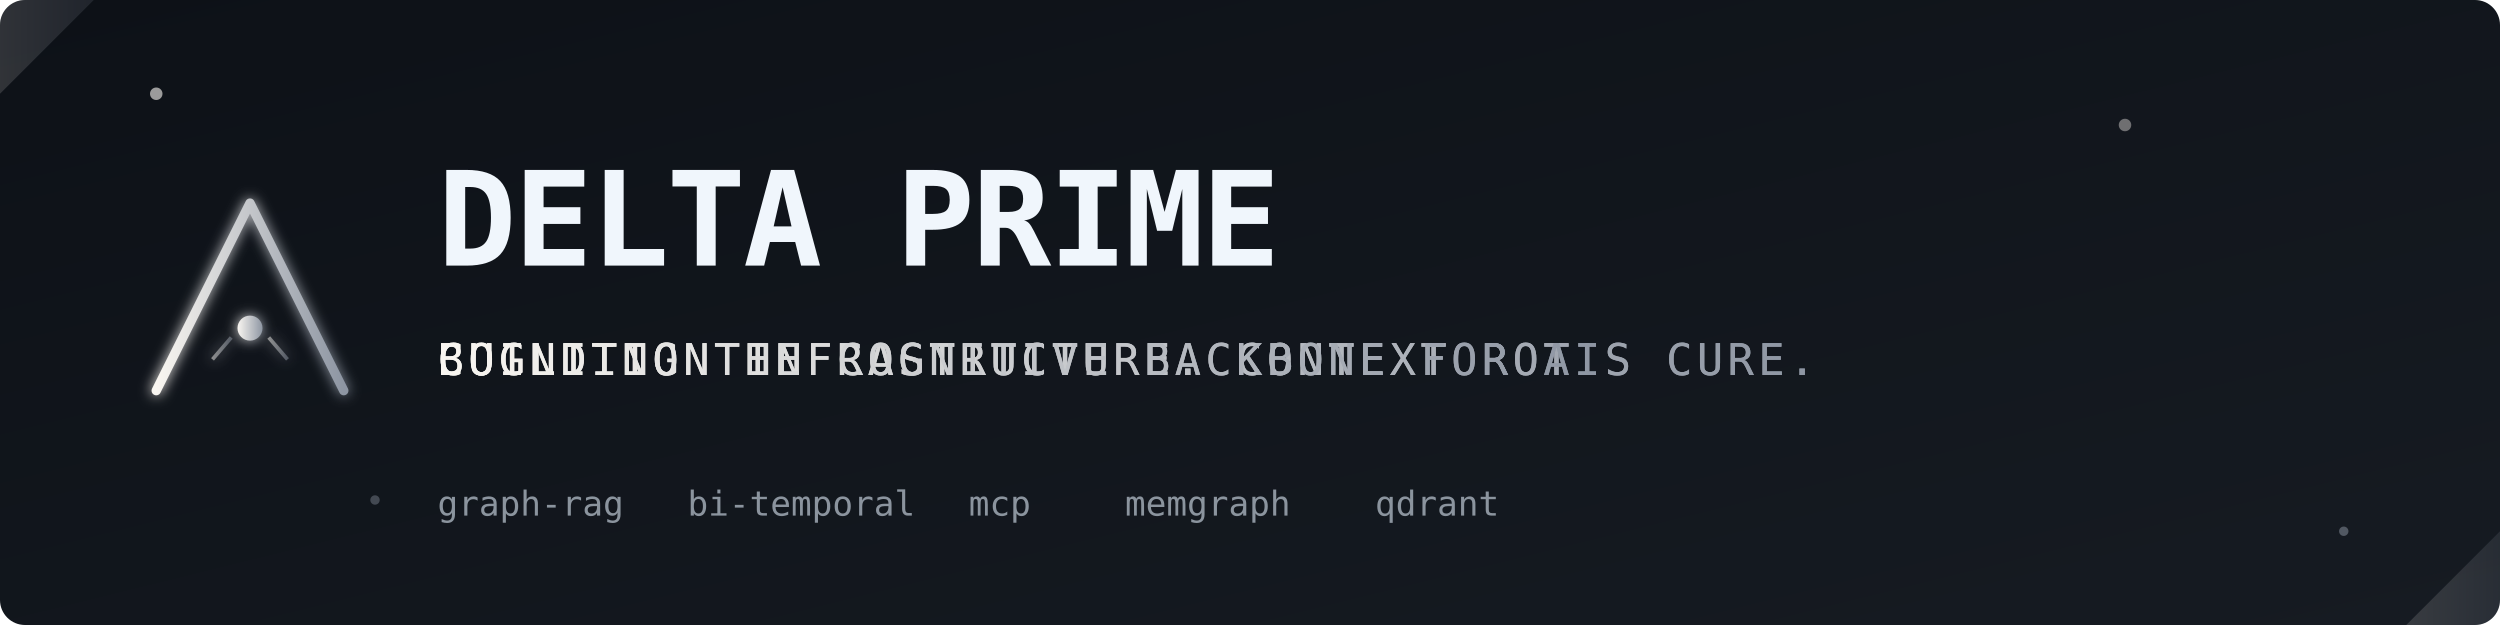
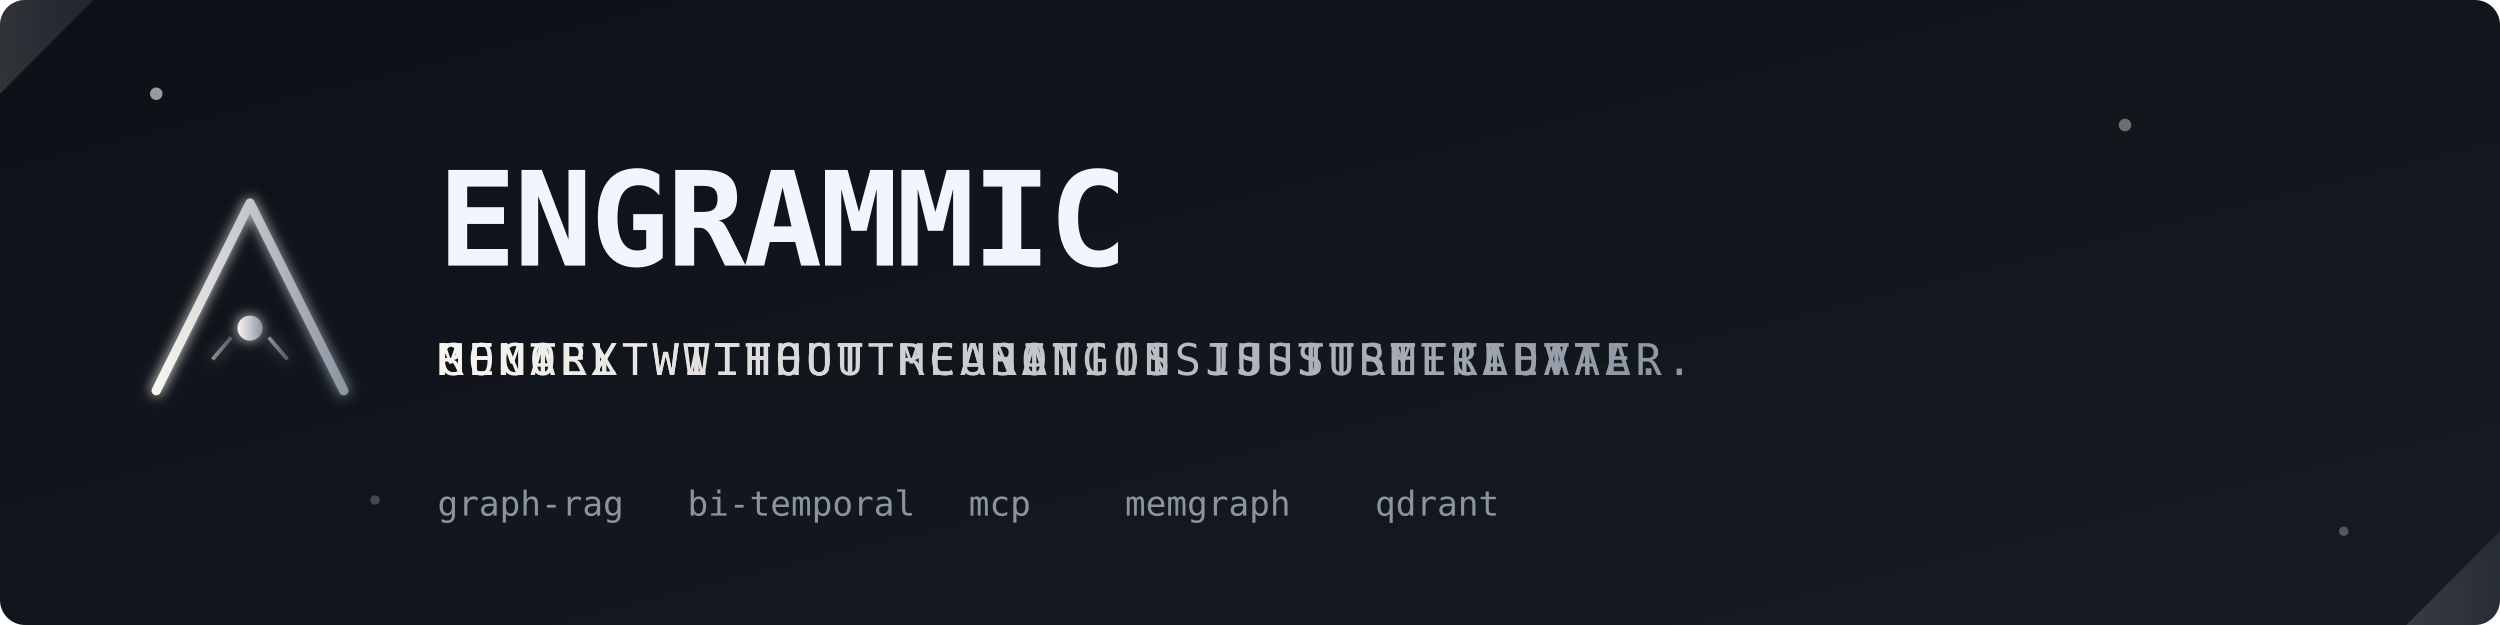
<svg xmlns="http://www.w3.org/2000/svg" width="800" height="200" viewBox="0 0 800 200">
  <defs>
    <linearGradient id="bg-grad" x1="0%" y1="0%" x2="100%" y2="100%">
      <stop offset="0%" style="stop-color:#0d1117" />
      <stop offset="100%" style="stop-color:#161b22" />
    </linearGradient>
    <linearGradient id="accent-grad" x1="0%" y1="0%" x2="100%" y2="0%">
      <stop offset="0%" style="stop-color:#f9f6f1">
        <animate attributeName="stop-color" values="#f9f6f1;#8e96a3;#f9f6f1" dur="4s" repeatCount="indefinite" />
      </stop>
      <stop offset="100%" style="stop-color:#8e96a3">
        <animate attributeName="stop-color" values="#8e96a3;#f9f6f1;#8e96a3" dur="4s" repeatCount="indefinite" />
      </stop>
    </linearGradient>
    <linearGradient id="grid-grad" x1="0%" y1="0%" x2="0%" y2="100%">
      <stop offset="0%" style="stop-color:#30363d;stop-opacity:0.3" />
      <stop offset="100%" style="stop-color:#30363d;stop-opacity:0" />
    </linearGradient>
    <filter id="glow">
      <feGaussianBlur stdDeviation="2" result="blur" />
      <feMerge>
        <feMergeNode in="blur" />
        <feMergeNode in="SourceGraphic" />
      </feMerge>
    </filter>
    <filter id="bloom">
      <feGaussianBlur stdDeviation="0" result="blur">
        <animate attributeName="stdDeviation" values="0;3;0" dur="6s" repeatCount="indefinite" />
      </feGaussianBlur>
      <feMerge>
        <feMergeNode in="blur" />
        <feMergeNode in="SourceGraphic" />
      </feMerge>
    </filter>
    <filter id="bloom2">
      <feGaussianBlur stdDeviation="0" result="blur">
        <animate attributeName="stdDeviation" values="0;3;0" dur="6s" repeatCount="indefinite" begin="3s" />
      </feGaussianBlur>
      <feMerge>
        <feMergeNode in="blur" />
        <feMergeNode in="SourceGraphic" />
      </feMerge>
    </filter>
    <clipPath id="banner-clip">
      <rect width="800" height="200" rx="8" />
    </clipPath>
  </defs>
  <g clip-path="url(#banner-clip)">
    <rect width="800" height="200" fill="url(#bg-grad)" />
    <g stroke="url(#grid-grad)" stroke-width="1">
      <line x1="0" y1="40" x2="800" y2="40" opacity="0.5" />
      <line x1="0" y1="80" x2="800" y2="80" opacity="0.3" />
      <line x1="0" y1="120" x2="800" y2="120" opacity="0.3" />
      <line x1="0" y1="160" x2="800" y2="160" opacity="0.5" />
      <line x1="100" y1="0" x2="100" y2="200" opacity="0.2" />
      <line x1="200" y1="0" x2="200" y2="200" opacity="0.2" />
      <line x1="600" y1="0" x2="600" y2="200" opacity="0.2" />
      <line x1="700" y1="0" x2="700" y2="200" opacity="0.2" />
    </g>
    <circle cx="50" cy="30" r="2" fill="#f9f6f1" opacity="0.6">
      <animate attributeName="cy" values="30;50;30" dur="3s" repeatCount="indefinite" />
      <animate attributeName="opacity" values="0.6;0.2;0.6" dur="3s" repeatCount="indefinite" />
    </circle>
    <circle cx="750" cy="170" r="1.5" fill="#8e96a3" opacity="0.5">
      <animate attributeName="cy" values="170;150;170" dur="4s" repeatCount="indefinite" />
      <animate attributeName="opacity" values="0.5;0.2;0.5" dur="4s" repeatCount="indefinite" />
    </circle>
    <circle cx="680" cy="40" r="2" fill="#f9f6f1" opacity="0.4">
      <animate attributeName="cy" values="40;60;40" dur="5s" repeatCount="indefinite" />
    </circle>
    <circle cx="120" cy="160" r="1.5" fill="#8e96a3" opacity="0.4">
      <animate attributeName="cy" values="160;140;160" dur="3.5s" repeatCount="indefinite" />
    </circle>
    <g transform="translate(80, 100)" filter="url(#glow)">
      <path d="M-30 25 L0 -35 L30 25" fill="none" stroke="url(#accent-grad)" stroke-width="3" stroke-linecap="round" stroke-linejoin="round">
        <animate attributeName="stroke-dasharray" values="0,150;150,0" dur="2.5s" fill="freeze" />
      </path>
      <path d="M-30 25 L-8 25 M8 25 L30 25" fill="none" stroke="url(#accent-grad)" stroke-width="3" stroke-linecap="round">
        <animate attributeName="opacity" values="0;1" dur="1s" begin="1.5s" fill="freeze" />
      </path>
      <circle cx="0" cy="5" r="4" fill="url(#accent-grad)">
        <animate attributeName="r" values="3.5;5;3.5" dur="3s" repeatCount="indefinite" />
        <animate attributeName="opacity" values="0;1" dur="1s" begin="2s" fill="freeze" />
      </circle>
      <g stroke="url(#accent-grad)" stroke-width="1.2" opacity="0.5">
        <line x1="0" y1="-15" x2="0" y2="-4">
          <animate attributeName="y2" values="-15;-4" dur="0.8s" begin="2.2s" fill="freeze" />
        </line>
        <line x1="-12" y1="15" x2="-6" y2="8">
          <animate attributeName="x2" values="-12;-6" dur="0.8s" begin="2.2s" fill="freeze" />
          <animate attributeName="y2" values="15;8" dur="0.8s" begin="2.2s" fill="freeze" />
        </line>
        <line x1="12" y1="15" x2="6" y2="8">
          <animate attributeName="x2" values="12;6" dur="0.8s" begin="2.2s" fill="freeze" />
          <animate attributeName="y2" values="15;8" dur="0.8s" begin="2.2s" fill="freeze" />
        </line>
      </g>
    </g>
-     <text x="140" y="85" font-family="ui-monospace, 'SF Mono', 'Cascadia Code', monospace" font-size="42" font-weight="700" fill="#f0f6fc" letter-spacing="-0.02em">DELTA PRIME</text>
-     <text x="140" y="120" font-family="ui-monospace, 'SF Mono', 'Cascadia Code', monospace" font-size="14" font-weight="500" fill="url(#accent-grad)" letter-spacing="0.1em" filter="url(#bloom)">
-       COGNITION INFRASTRUCTURE. CONTEXT ROT'S CURE.
-       <animate attributeName="opacity" values="1;1;0;0;1" keyTimes="0;0.4;0.5;0.9;1" dur="6s" repeatCount="indefinite" />
+     <text x="140" y="85" font-family="ui-monospace, 'SF Mono', 'Cascadia Code', monospace" font-size="42" font-weight="700" fill="#f0f6fc" letter-spacing="-0.02em">ENGRAMMIC</text>
+     <text x="140" y="120" font-family="ui-monospace, 'SF Mono', 'Cascadia Code', monospace" font-size="14" font-weight="500" fill="url(#accent-grad)" letter-spacing="0.1em">
+       MEMORY WITHOUT MEANING IS JUST METADATA.
+       <animate attributeName="opacity" values="1;1;0;0;0;0;1" keyTimes="0;0.28;0.33;0.61;0.66;0.95;1" dur="9s" repeatCount="indefinite" />
    </text>
-     <text x="140" y="120" font-family="ui-monospace, 'SF Mono', 'Cascadia Code', monospace" font-size="14" font-weight="500" fill="url(#accent-grad)" letter-spacing="0.1em" filter="url(#bloom2)">
-       BUILDING THE COGNITIVE BACKBONE FOR AI
-       <animate attributeName="opacity" values="0;0;1;1;0" keyTimes="0;0.4;0.5;0.9;1" dur="6s" repeatCount="indefinite" />
+     <text x="140" y="120" font-family="ui-monospace, 'SF Mono', 'Cascadia Code', monospace" font-size="14" font-weight="500" fill="url(#accent-grad)" letter-spacing="0.1em">
+       CONTEXT WITHOUT CURATION IS JUST CLUTTER.
+       <animate attributeName="opacity" values="0;0;1;1;0;0;0" keyTimes="0;0.28;0.33;0.61;0.66;0.95;1" dur="9s" repeatCount="indefinite" />
+     </text>
+     <text x="140" y="120" font-family="ui-monospace, 'SF Mono', 'Cascadia Code', monospace" font-size="14" font-weight="500" fill="url(#accent-grad)" letter-spacing="0.1em">
+       RECALL WITHOUT REASON IS JUST RETRIEVAL.
+       <animate attributeName="opacity" values="0;0;0;0;1;1;0" keyTimes="0;0.28;0.33;0.61;0.66;0.95;1" dur="9s" repeatCount="indefinite" />
    </text>
    <line x1="140" y1="140" x2="450" y2="140" stroke="url(#accent-grad)" stroke-width="1" opacity="0.5">
      <animate attributeName="x2" values="140;450" dur="1s" fill="freeze" />
    </line>
    <g font-family="ui-monospace, 'SF Mono', monospace" font-size="11" fill="#8b949e">
      <text x="140" y="165">graph-rag</text>
      <text x="220" y="165">bi-temporal</text>
      <text x="310" y="165">mcp</text>
      <text x="360" y="165">memgraph</text>
      <text x="440" y="165">qdrant</text>
    </g>
    <path d="M0 0 L30 0 L0 30 Z" fill="url(#accent-grad)" opacity="0.15" />
    <path d="M800 200 L770 200 L800 170 Z" fill="url(#accent-grad)" opacity="0.15" />
  </g>
</svg>
